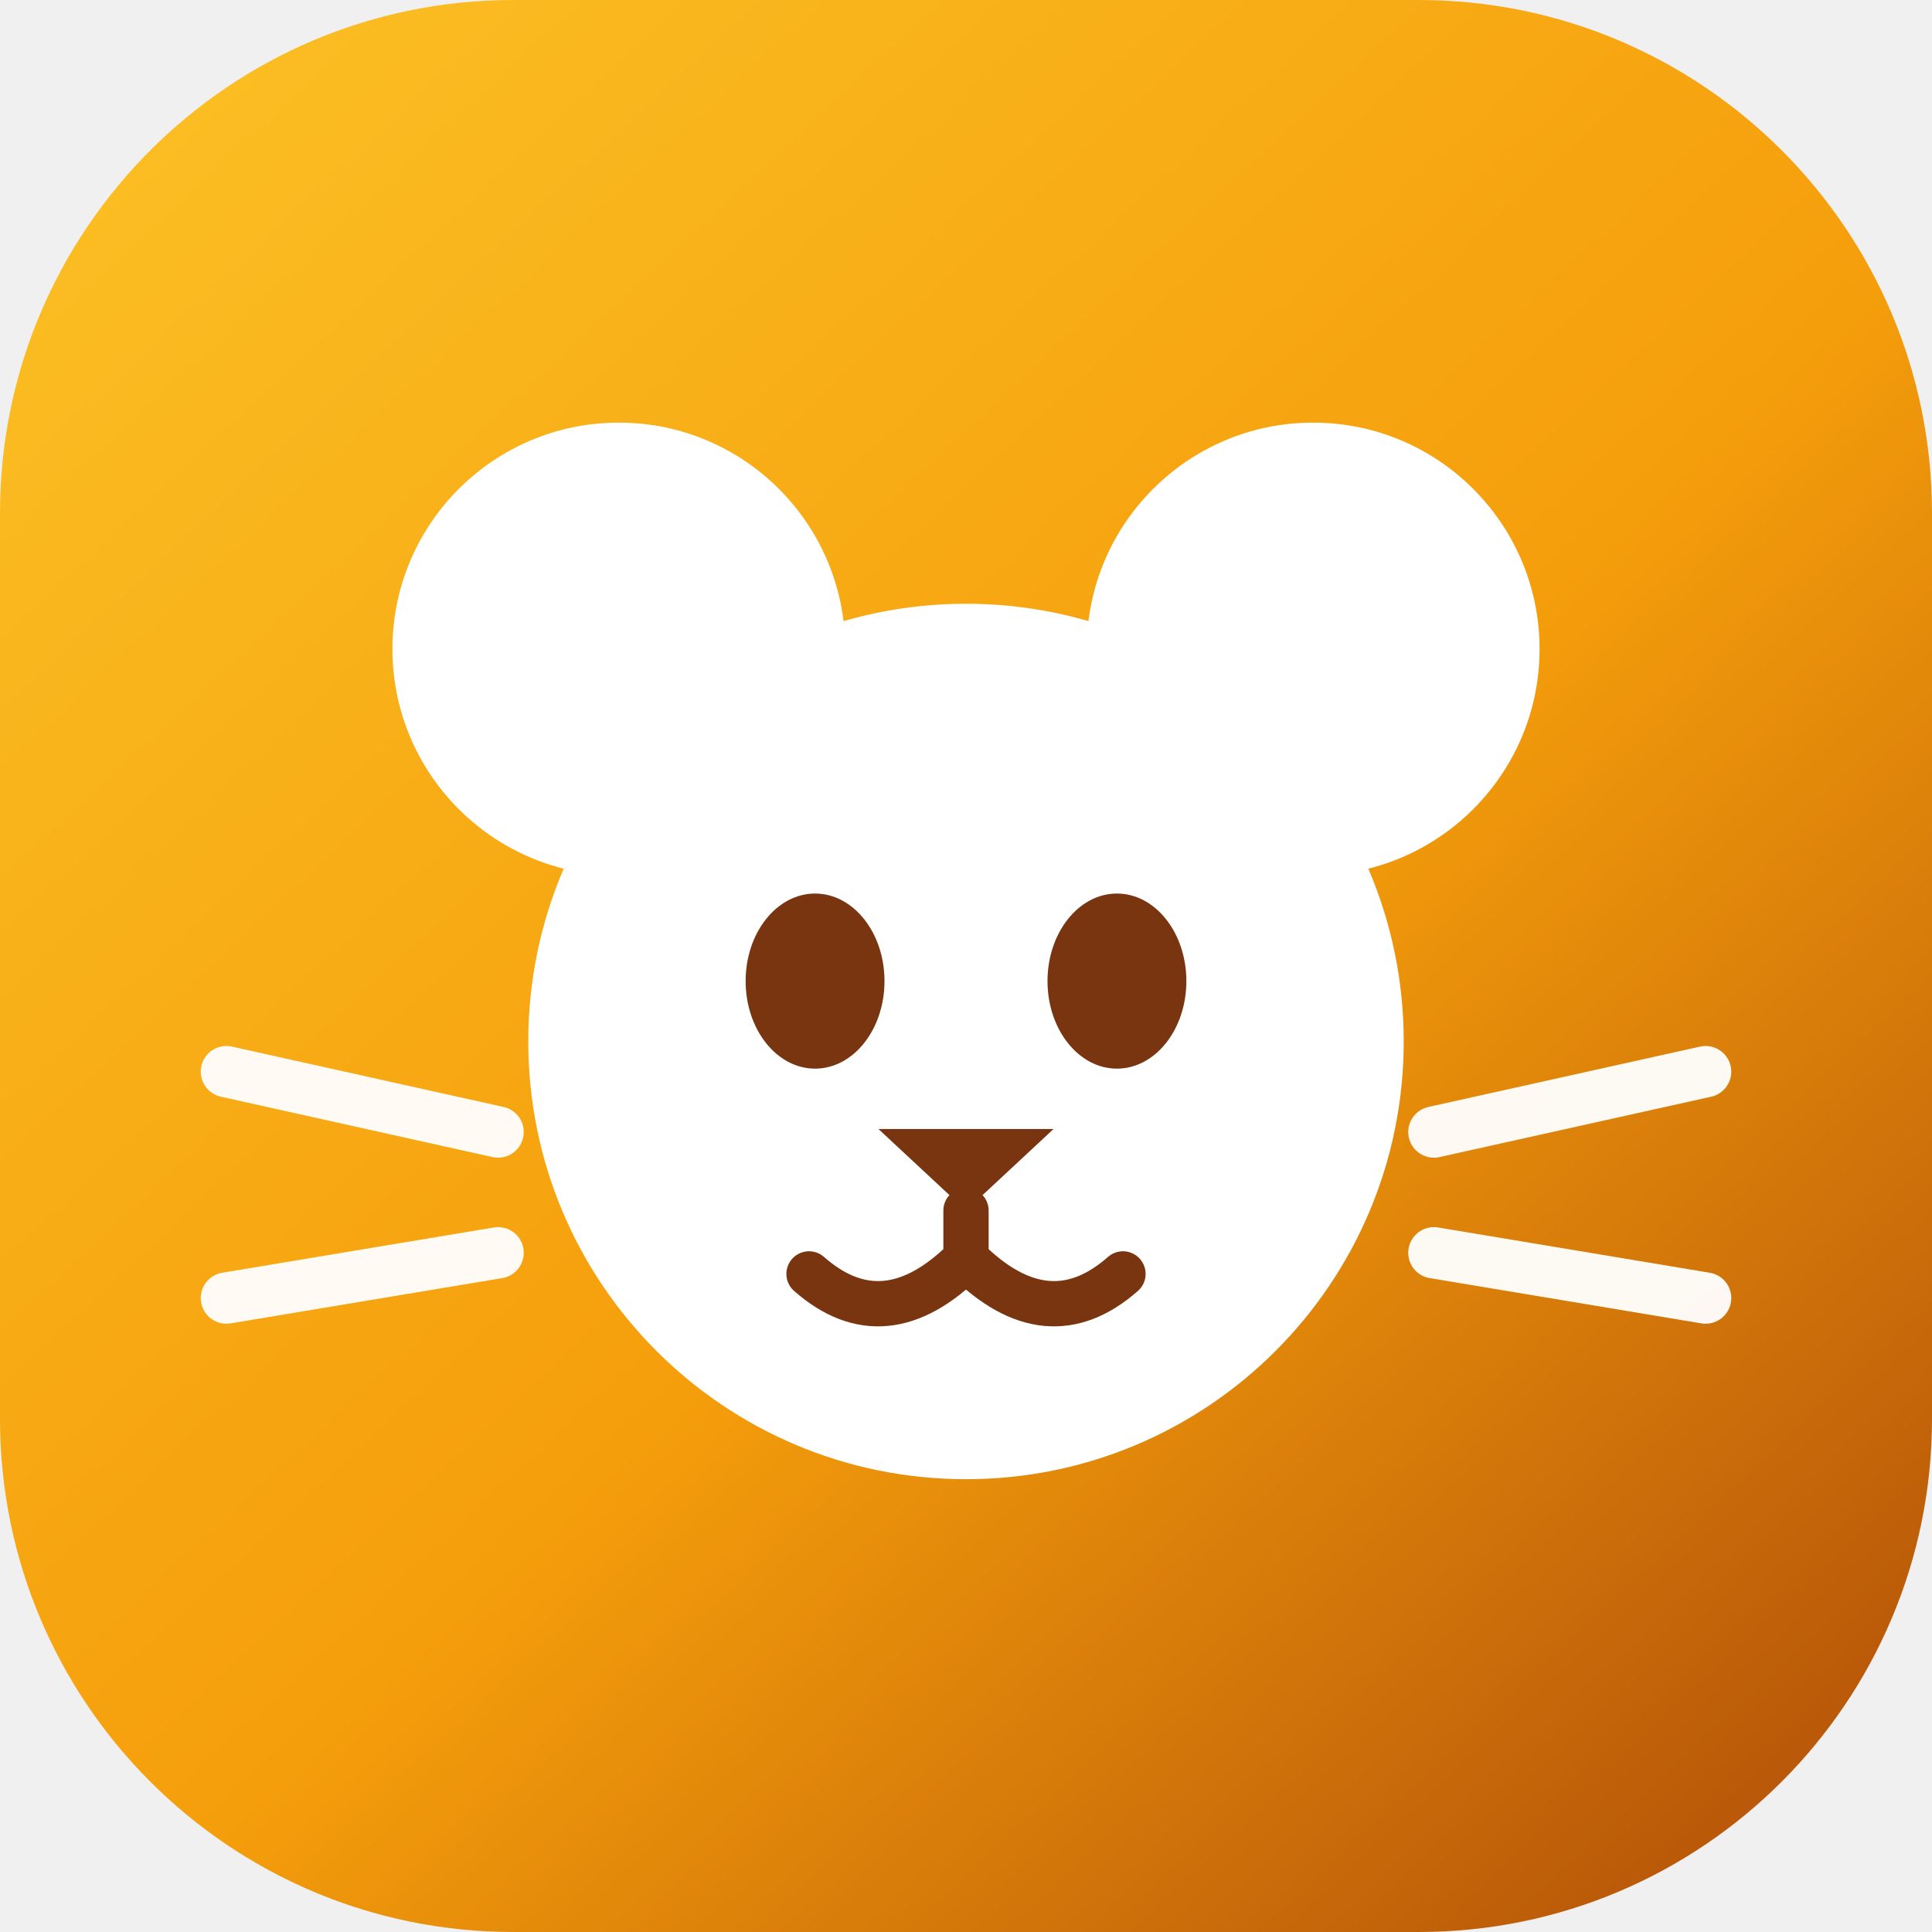
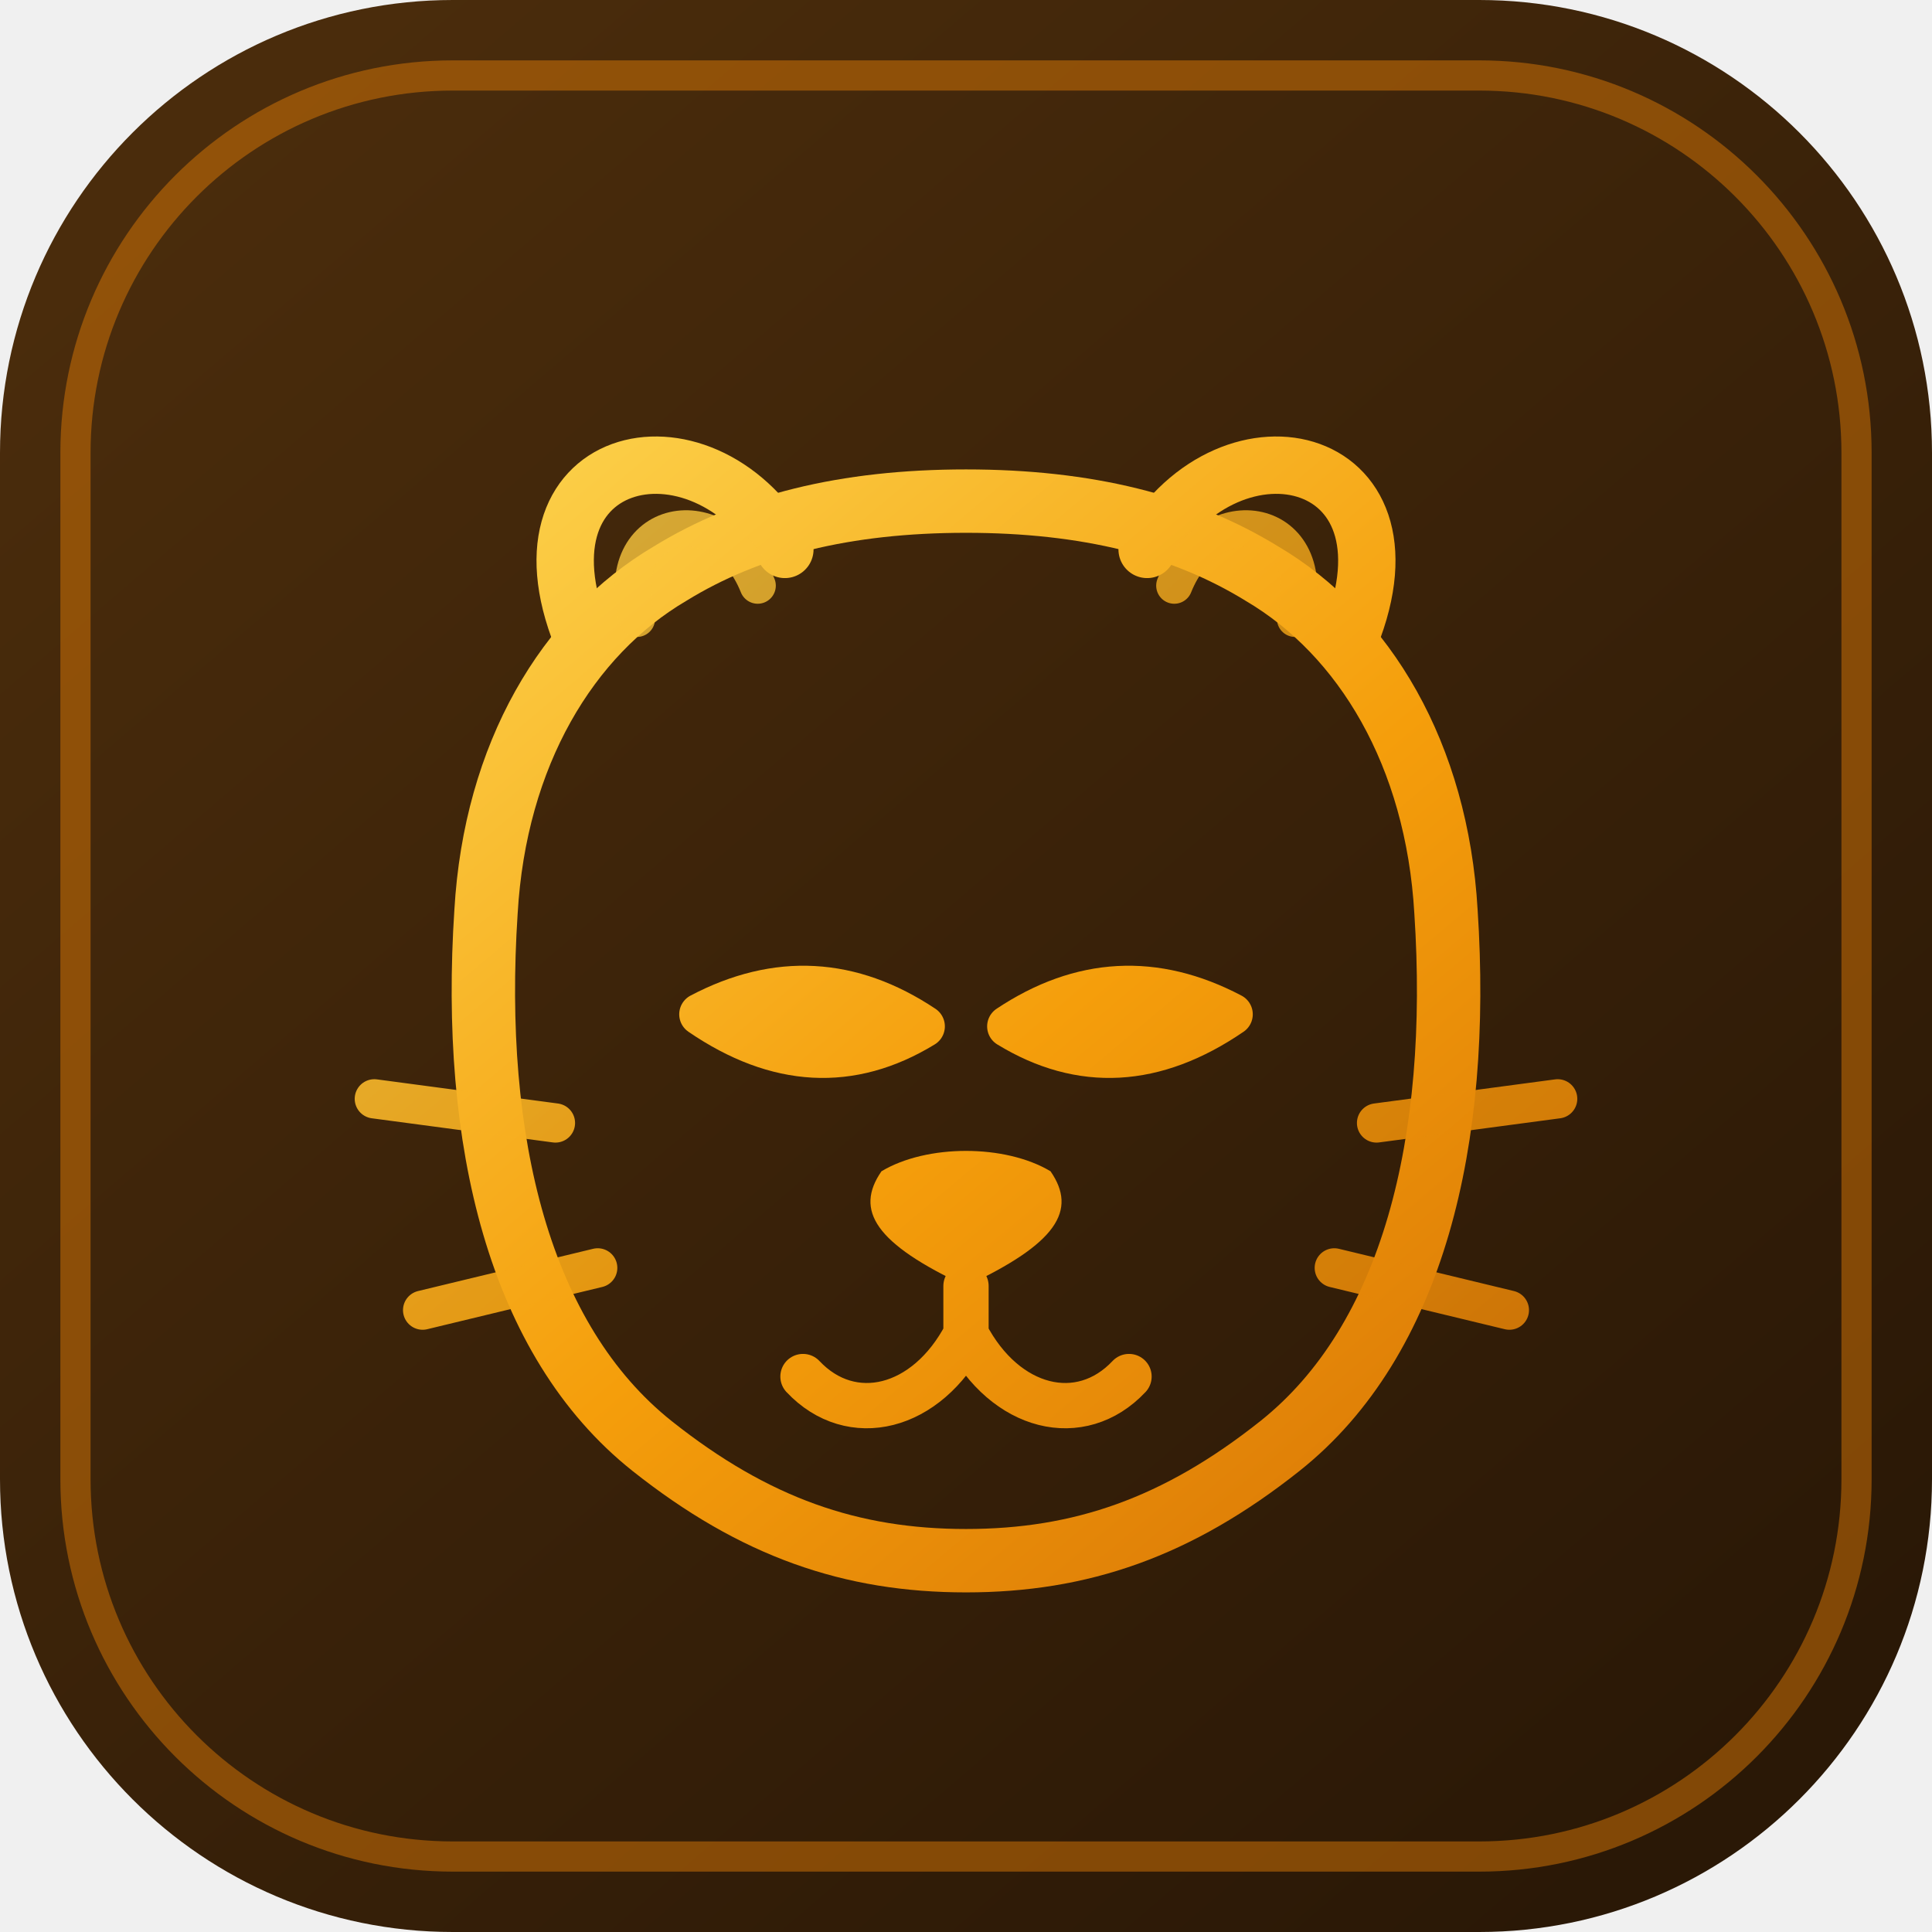
- <svg xmlns="http://www.w3.org/2000/svg" width="64" height="64" viewBox="0 0 64 64">
+ <svg xmlns="http://www.w3.org/2000/svg" width="64" height="64" viewBox="0 0 64 64" role="img" aria-label="Leonas Shoop">
  <defs>
-     <linearGradient id="f-g" x1="4" y1="2" x2="60" y2="62" gradientUnits="userSpaceOnUse">
-       <stop stop-color="#fbbf24" />
+     <linearGradient id="ls-bg" x1="8" y1="4" x2="56" y2="60" gradientUnits="userSpaceOnUse">
+       <stop stop-color="#4a2c0c" />
+       <stop offset="1" stop-color="#2a1806" />
+     </linearGradient>
+     <linearGradient id="ls-line" x1="16" y1="14" x2="48" y2="52" gradientUnits="userSpaceOnUse">
+       <stop stop-color="#fcd34d" />
      <stop offset="0.55" stop-color="#f59e0b" />
-       <stop offset="1" stop-color="#b45309" />
+       <stop offset="1" stop-color="#d97706" />
    </linearGradient>
  </defs>
-   <rect width="64" height="64" rx="17" fill="url(#f-g)" />
-   <g stroke="#fff" stroke-width="1.7" stroke-linecap="round" opacity="0.95">
-     <path d="M16.5 37.5 7.5 35.5" />
-     <path d="M16.5 41.5 7.5 43" />
-     <path d="M47.5 37.5 56.5 35.5" />
-     <path d="M47.5 41.5 56.5 43" />
+   <rect width="64" height="64" rx="15" fill="url(#ls-bg)" />
+   <rect x="2.5" y="2.5" width="59" height="59" rx="12.5" fill="none" stroke="#d97706" stroke-width="1" opacity="0.5" />
+   <g stroke="url(#ls-line)" fill="none" stroke-linecap="round" stroke-linejoin="round">
+     <path stroke-width="2.1" d="M32 16.6       C36 16.6 39.2 17.4 41.8 19       C45.2 21 47.6 25 47.9 30.2       C48.4 37.8 46.8 44.4 42.4 47.9       C39 50.6 35.8 51.7 32 51.7       C28.2 51.7 25 50.6 21.6 47.9       C17.2 44.4 15.6 37.8 16.1 30.2       C16.4 25 18.8 21 22.2 19       C24.8 17.4 28 16.6 32 16.6 Z" />
+     <path stroke-width="1.9" d="M19.4 21.4 C16.6 15 23.2 13.4 26 18.2" />
+     <path stroke-width="1.9" d="M44.6 21.4 C47.4 15 40.8 13.4 38 18.2" />
+     <path stroke-width="1.2" opacity="0.8" d="M21.1 20.5 C20.2 17.1 23.9 16.4 25.1 19.4" />
+     <path stroke-width="1.2" opacity="0.8" d="M42.9 20.5 C43.8 17.1 40.1 16.4 38.9 19.4" />
+     <path stroke-width="1.5" d="M32 42.6 L32 44.2 M32 44.2 C30.7 46.7 28.2 47.3 26.6 45.6 M32 44.2 C33.3 46.7 35.8 47.3 37.4 45.6" />
+     <path stroke-width="1.3" opacity="0.9" d="M18.4 37.2 L12.4 36.4 M19.8 42 L14 43.4" />
+     <path stroke-width="1.3" opacity="0.9" d="M45.6 37.2 L51.6 36.4 M44.2 42 L50 43.4" />
+     <path stroke-width="1.4" fill="url(#ls-line)" d="M23.2 33.6 Q27 31.6 30.6 34 Q27 36.2 23.2 33.6 Z" />
+     <path stroke-width="1.4" fill="url(#ls-line)" d="M40.8 33.6 Q37 31.6 33.4 34 Q37 36.2 40.8 33.6 Z" />
  </g>
-   <circle cx="20.5" cy="21.5" r="7.5" fill="#fff" />
-   <circle cx="43.5" cy="21.5" r="7.5" fill="#fff" />
-   <circle cx="32" cy="34.5" r="14.5" fill="#fff" />
-   <ellipse cx="27" cy="32.5" rx="2.3" ry="2.9" fill="#78350f" />
-   <ellipse cx="37" cy="32.5" rx="2.3" ry="2.9" fill="#78350f" />
-   <path d="M29.1 37.4H34.9L32 40.1Z" fill="#78350f" />
-   <path d="M32 40.1v1.6M32 41.7q-2.7 2.7-5.2.5M32 41.7q2.7 2.7 5.2.5" fill="none" stroke="#78350f" stroke-width="1.5" stroke-linecap="round" />
+   <path d="M29.2 38.8 C30.7 37.9 33.3 37.9 34.8 38.8 C35.7 40.1 35 41.2 32 42.6 C29 41.2 28.3 40.1 29.2 38.8 Z" fill="url(#ls-line)" />
</svg>
